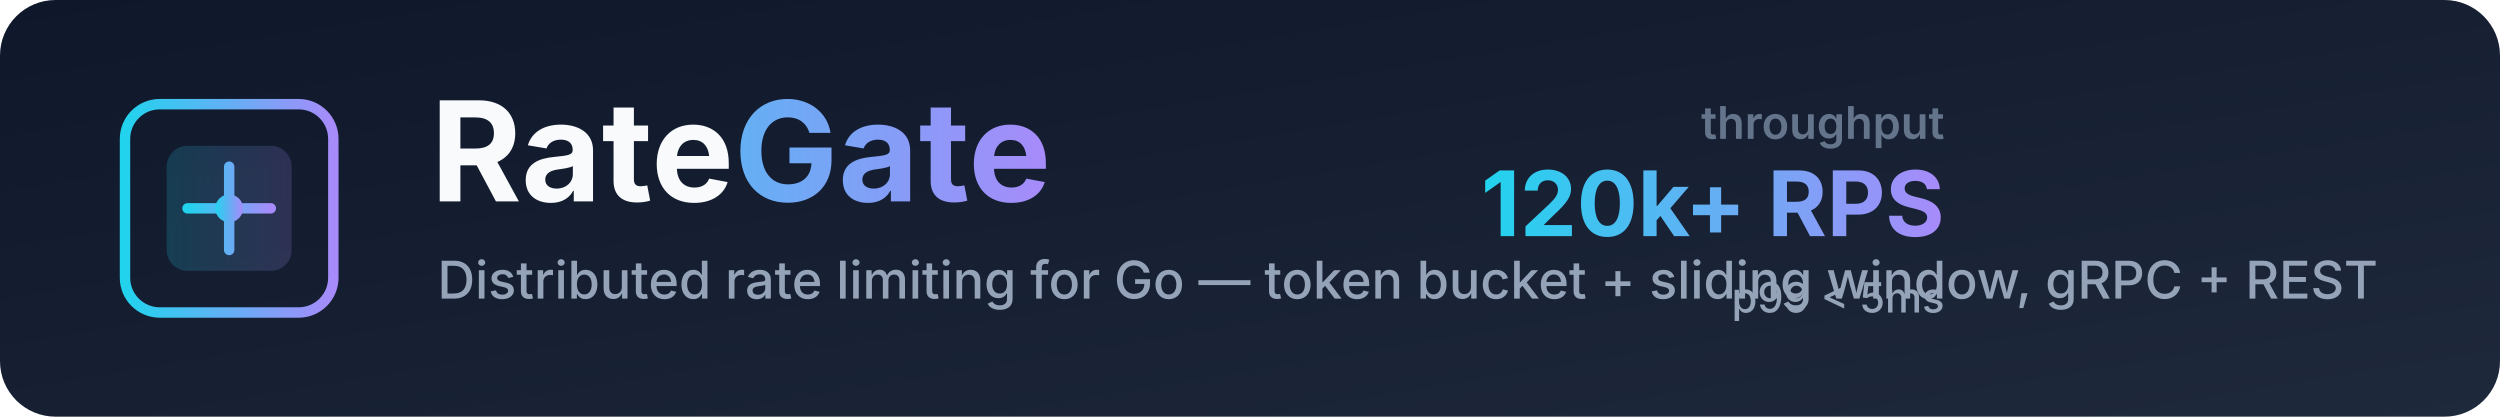
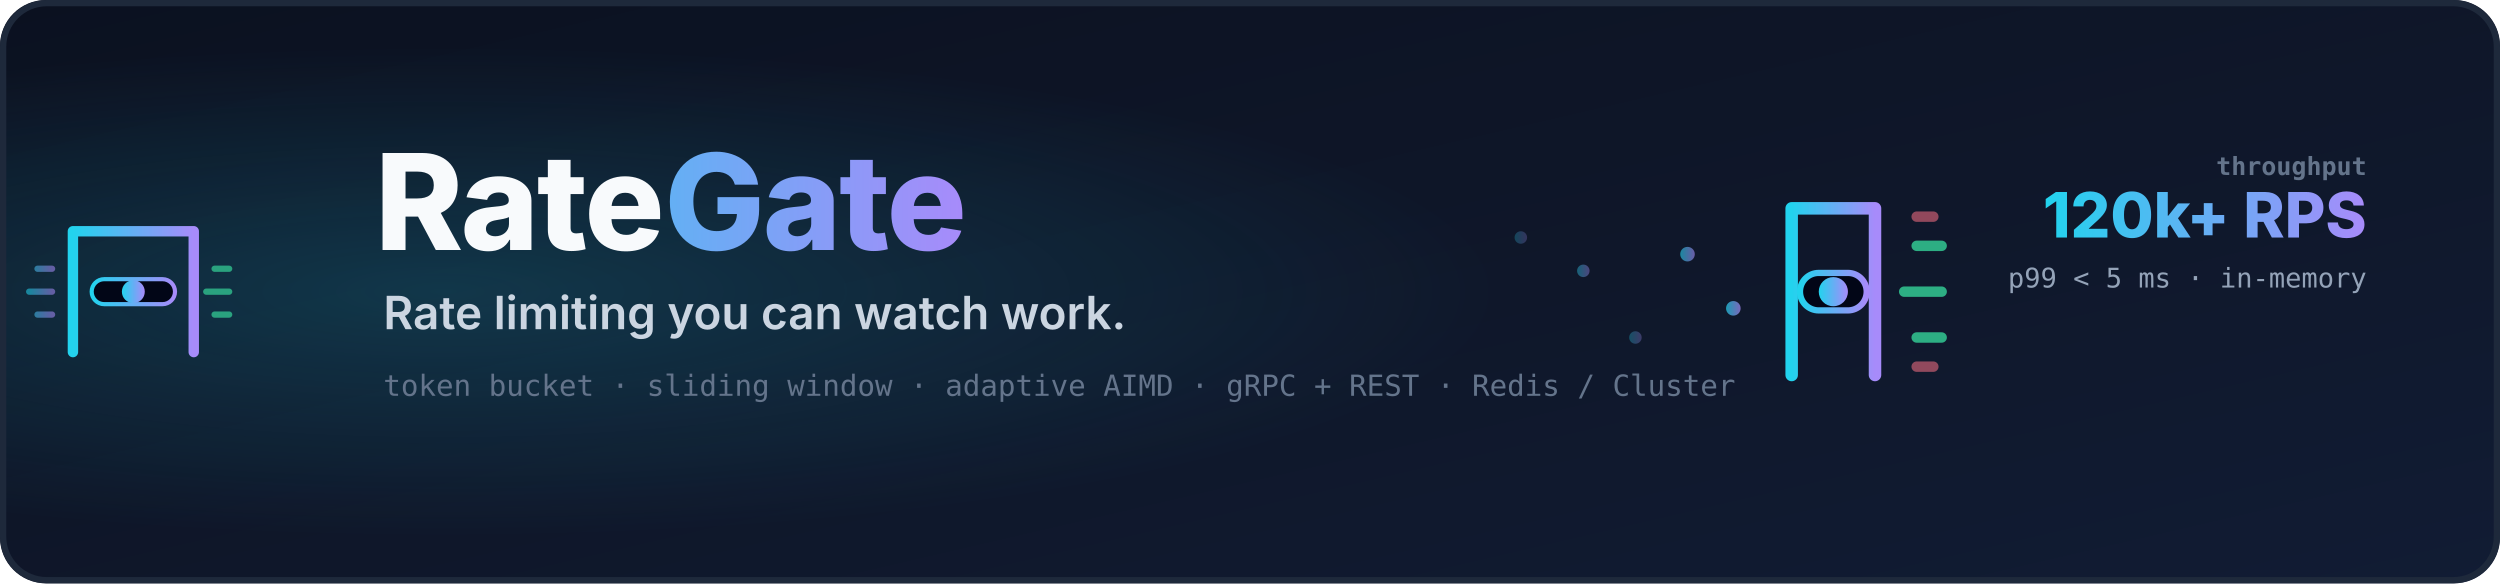
- <svg xmlns="http://www.w3.org/2000/svg" width="720" height="120" viewBox="0 0 720 120" role="img" aria-label="RateGate logo banner">
+ <svg xmlns="http://www.w3.org/2000/svg" width="1200" height="280" viewBox="0 0 1200 280" role="img" aria-label="RateGate — distributed rate limiting for Go">
  <defs>
-     <linearGradient id="bg" x1="0" y1="0" x2="1" y2="1">
-       <stop offset="0%" stop-color="#0f172a" />
-       <stop offset="100%" stop-color="#1e293b" />
+     <linearGradient id="bn-bg" x1="0" y1="0" x2="1" y2="1">
+       <stop offset="0%" stop-color="#0b1120" />
+       <stop offset="55%" stop-color="#0f172a" />
+       <stop offset="100%" stop-color="#111c34" />
    </linearGradient>
-     <linearGradient id="accent" x1="0" y1="0" x2="1" y2="0">
+     <linearGradient id="bn-accent" x1="0" y1="0" x2="1" y2="0">
      <stop offset="0%" stop-color="#22d3ee" />
      <stop offset="100%" stop-color="#a78bfa" />
    </linearGradient>
+     <radialGradient id="bn-halo" cx="18%" cy="50%" r="42%">
+       <stop offset="0%" stop-color="#22d3ee" stop-opacity="0.18" />
+       <stop offset="100%" stop-color="#22d3ee" stop-opacity="0" />
+     </radialGradient>
  </defs>
-   <rect width="720" height="120" rx="16" fill="url(#bg)" />
-   <g transform="translate(36,30)">
-     <rect x="0" y="0" width="60" height="60" rx="10" fill="none" stroke="url(#accent)" stroke-width="3" />
-     <rect x="12" y="12" width="36" height="36" rx="6" fill="url(#accent)" opacity="0.18" />
-     <path d="M18 30 H42 M30 18 V42" stroke="url(#accent)" stroke-width="3" stroke-linecap="round" />
-     <circle cx="30" cy="30" r="4" fill="url(#accent)" />
+   <rect width="1200" height="280" rx="22" fill="url(#bn-bg)" />
+   <rect width="1200" height="280" rx="22" fill="url(#bn-halo)" />
+   <rect x="1.5" y="1.5" width="1197" height="277" rx="21" fill="none" stroke="#1e293b" stroke-width="3" />
+   <g transform="translate(64,140) scale(0.5)">
+     <path d="M-58 -58 V58 M58 -58 V58 M-58 -58 H58" fill="none" stroke="url(#bn-accent)" stroke-width="10" stroke-linecap="round" />
+     <rect x="-40" y="-12" width="80" height="24" rx="12" fill="#020617" stroke="url(#bn-accent)" stroke-width="4" />
+     <circle cx="0" cy="0" r="11" fill="url(#bn-accent)" />
+     <g stroke="url(#bn-accent)" stroke-width="6" stroke-linecap="round" opacity="0.55">
+       <path d="M-92 -22 h14 M-100 0 h22 M-92 22 h14" />
+     </g>
+     <g stroke="#34d399" stroke-width="6" stroke-linecap="round" opacity="0.7">
+       <path d="M78 -22 h14 M70 0 h22 M78 22 h14" />
+     </g>
  </g>
-   <text x="124" y="58" font-family="Inter, 'Segoe UI', system-ui, sans-serif" font-size="40" font-weight="700" fill="#f8fafc">
-     Rate<tspan fill="url(#accent)">Gate</tspan>
+   <text x="180" y="120" font-family="Inter, 'Segoe UI', system-ui, sans-serif" font-size="64" font-weight="800" fill="#f8fafc" letter-spacing="-1">
+     Rate<tspan fill="url(#bn-accent)">Gate</tspan>
  </text>
-   <text x="126" y="86" font-family="Inter, 'Segoe UI', system-ui, sans-serif" font-size="15" font-weight="500" fill="#94a3b8">
-     Distributed rate limiting for Go — token bucket + sliding window, gRPC + REST
+   <text x="184" y="158" font-family="Inter, 'Segoe UI', system-ui, sans-serif" font-size="22" font-weight="600" fill="#cbd5e1">
+     Rate limiting you can watch work.
  </text>
-   <g transform="translate(560,40)">
-     <text x="0" y="0" font-family="Inter, system-ui, sans-serif" font-size="13" font-weight="600" fill="#64748b" text-anchor="end">throughput</text>
-     <text x="0" y="28" font-family="Inter, system-ui, sans-serif" font-size="26" font-weight="700" fill="url(#accent)" text-anchor="end">120k+ RPS</text>
-     <text x="0" y="50" font-family="Inter, system-ui, sans-serif" font-size="12" font-weight="500" fill="#94a3b8" text-anchor="end">p99 &lt; 5ms</text>
+   <text x="184" y="190" font-family="'JetBrains Mono', ui-monospace, monospace" font-size="14" font-weight="500" fill="#64748b">
+     token bucket · sliding window · adaptive AIMD · gRPC + REST · Redis / Cluster
+   </text>
+   <g transform="translate(880,140)">
+     <g fill="url(#bn-accent)">
+       <circle cx="-150" cy="-26" r="3" opacity="0.25" />
+       <circle cx="-120" cy="-10" r="3" opacity="0.4" />
+       <circle cx="-95" cy="22" r="3" opacity="0.3" />
+       <circle cx="-70" cy="-18" r="3.5" opacity="0.6" />
+       <circle cx="-48" cy="8" r="3.5" opacity="0.7" />
+     </g>
+     <path d="M-20 -40 V40 M20 -40 V40 M-20 -40 H20" fill="none" stroke="url(#bn-accent)" stroke-width="6" stroke-linecap="round" />
+     <rect x="-16" y="-9" width="32" height="18" rx="9" fill="#020617" stroke="url(#bn-accent)" stroke-width="3" />
+     <circle cx="0" cy="0" r="7" fill="url(#bn-accent)" />
+     <g stroke="#34d399" stroke-width="5" stroke-linecap="round" opacity="0.8">
+       <path d="M40 -22 h12 M34 0 h18 M40 22 h12" />
+     </g>
+     <g stroke="#fb7185" stroke-width="5" stroke-linecap="round" opacity="0.55">
+       <path d="M40 -36 h8 M40 36 h8" />
+     </g>
+   </g>
+   <g transform="translate(1136,84)">
+     <text x="0" y="0" font-family="'JetBrains Mono', ui-monospace, monospace" font-size="12" font-weight="600" fill="#64748b" text-anchor="end">throughput</text>
+     <text x="0" y="30" font-family="Inter, system-ui, sans-serif" font-size="30" font-weight="800" fill="url(#bn-accent)" text-anchor="end">120k+ RPS</text>
+     <text x="0" y="54" font-family="'JetBrains Mono', ui-monospace, monospace" font-size="13" font-weight="500" fill="#94a3b8" text-anchor="end">p99 &lt; 5 ms · in-memory</text>
  </g>
</svg>
